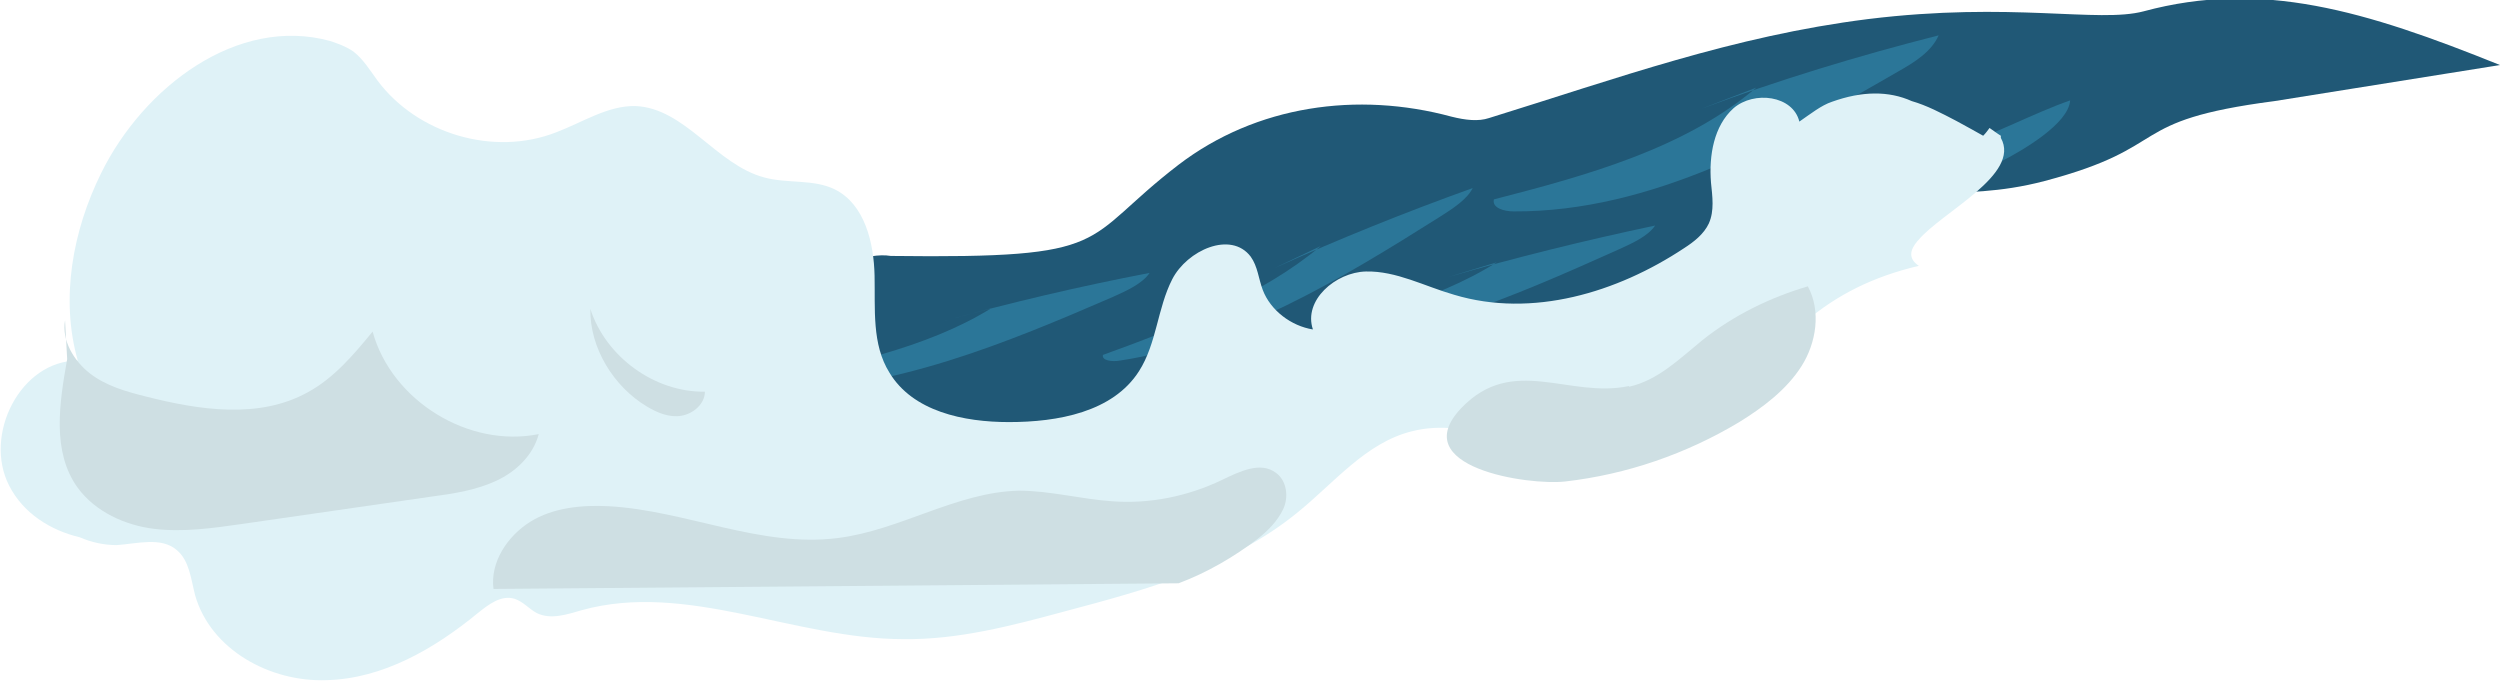
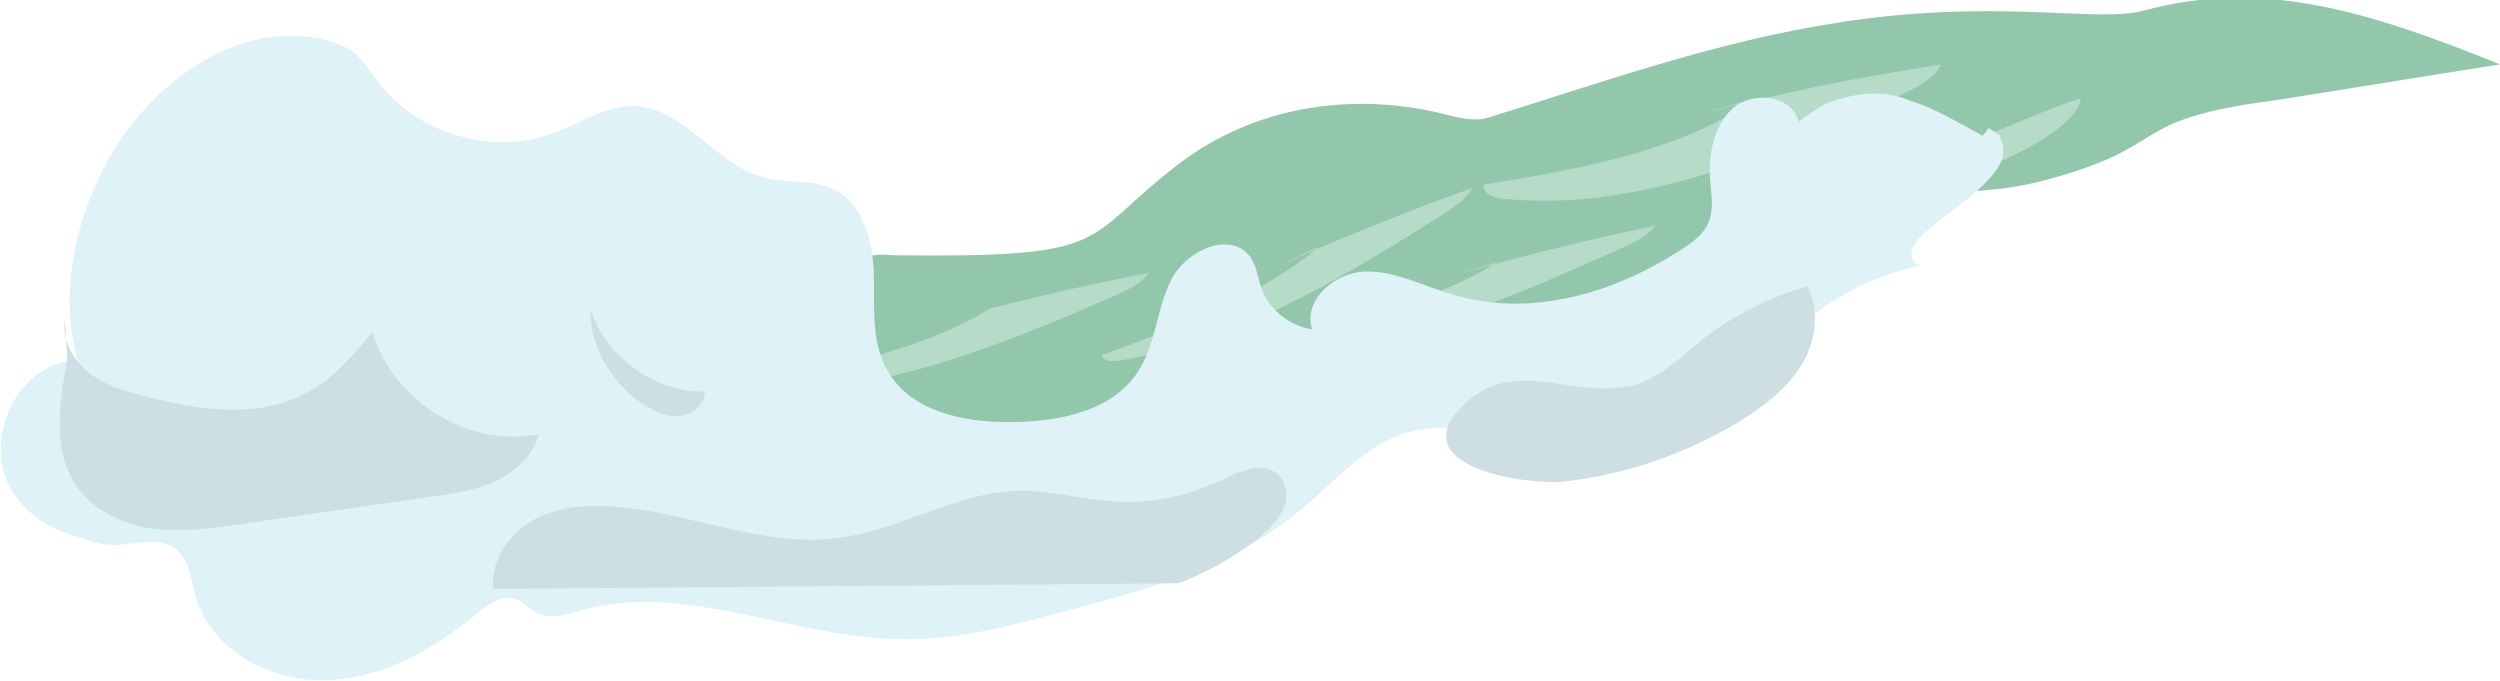
<svg xmlns="http://www.w3.org/2000/svg" id="Layer_1" data-name="Layer 1" viewBox="0 0 35.36 9.62">
  <defs>
    <style>
      .cls-1 {
-         fill: #205876;
+         fill: #dff2f7;
      }

      .cls-1, .cls-2, .cls-3, .cls-4 {
        stroke-width: 0px;
      }

      .cls-2 {
-         fill: #dff2f7;
+         fill: #cedfe3;
      }

      .cls-3 {
-         fill: #cedfe3;
+         fill: #92c7ab;
      }

      .cls-4 {
-         fill: #2b7698;
+         fill: #b6dbc8;
      }
    </style>
  </defs>
-   <path class="cls-1" d="M32.17,1.43c-2.15.28-1.4.64-3.25,1.13-1.29.34-1.96-.07-3.08.66-1.25.82-2.56,1.56-3.94,2.13-2.35.97-4.87,1.42-7.34,1.97-1.63.36-3.29.57-4.96.55-2.02-.02.62-.38-1.1-1.64-.41-.3-.8-.64-1.09-1.06-.57-.81.6-.25.86-1.2.7.05,1.16.45,1.87.48.66.02,1.78-.94,2.46-.83,3.22.04,2.65-.2,4.07-1.29,1.1-.84,2.53-1.04,3.86-.68.2.05.38.07.53.02,1.81-.56,3.45-1.16,5.36-1.4,2.03-.25,3.26.06,3.9-.11,1.67-.45,3.13-.01,5.04.76" />
-   <path class="cls-4" d="M25.96,2.54c-.52.13-1.04.26-1.58.26.56-.02,1.11-.04,1.67-.07.33-.01.67-.03,1-.07.44-.06.88-.18,1.28-.39.27-.14.93-.52.95-.85-.54.19-1.06.48-1.61.65s-1.14.33-1.71.47Z" />
-   <path class="cls-4" d="M14.02,4.36c-.92.57-2.13.82-3.28,1.05-.04.08.11.11.22.11,1.66,0,3.28-.67,4.78-1.32.2-.09.42-.19.52-.34-.99.19-1.97.42-2.94.69" />
-   <path class="cls-4" d="M18.68,3.48c-.83.7-1.98,1.14-3.08,1.54-.02.08.13.1.24.08,1.64-.25,3.14-1.16,4.52-2.03.19-.12.39-.25.47-.41-.95.34-1.89.72-2.8,1.13" />
-   <path class="cls-4" d="M24.84,1.24c-1.01.86-2.39,1.24-3.71,1.58-.03.12.14.17.28.17,1.95.01,3.76-1.01,5.44-1.98.23-.13.47-.28.57-.51-1.14.29-2.26.63-3.36,1.04" />
+   <path class="cls-3" d="M32.17,1.42c-2.15.28-1.4.64-3.25,1.13-1.29.34-1.96-.07-3.08.66-1.25.82-2.56,1.56-3.94,2.13-2.35.97-4.87,1.42-7.34,1.97-1.63.36-3.29.57-4.96.55-2.02-.02.62-.38-1.1-1.64-.41-.3-.8-.64-1.09-1.06-.57-.81.6-.25.86-1.2.7.05,1.16.45,1.87.48.66.02,1.78-.94,2.46-.83,3.22.04,2.65-.2,4.07-1.29,1.1-.84,2.53-1.04,3.86-.68.2.05.38.07.53.02,1.81-.56,3.45-1.16,5.36-1.4,2.03-.25,3.26.06,3.9-.11,1.67-.45,3.13-.01,5.04.76" />
+   <path class="cls-4" d="M26.07,2.43c-.52.12-1.05.23-1.58.21.56,0,1.11-.02,1.67-.02.33,0,.67,0,1-.05.44-.05.88-.16,1.29-.36.28-.13.95-.49.98-.82-.55.17-1.07.45-1.63.61s-1.15.29-1.73.42Z" />
+   <path class="cls-4" d="M14.01,4.36c-.92.57-2.13.82-3.28,1.05-.04.08.11.11.22.11,1.66,0,3.28-.67,4.78-1.32.2-.09.42-.19.52-.34-.99.19-1.97.42-2.94.69" />
+   <path class="cls-4" d="M18.67,3.48c-.83.7-1.98,1.14-3.08,1.54-.02.08.13.1.24.08,1.64-.25,3.14-1.16,4.52-2.03.19-.12.39-.25.47-.41-.95.34-1.89.72-2.8,1.13" />
+   <path class="cls-4" d="M24.84,1.39c-1.09.76-2.5,1-3.85,1.22-.04.11.13.19.26.2,1.94.2,3.84-.64,5.6-1.45.24-.11.5-.24.61-.45-1.16.18-2.31.41-3.45.71" />
  <path class="cls-4" d="M21.17,3.71c-.92.58-2.12.85-3.26,1.1-.04.08.11.11.22.11,1.66-.02,3.27-.72,4.76-1.39.2-.09.42-.19.52-.34-.99.21-1.97.45-2.93.73" />
-   <path class="cls-2" d="M27.12,3.41c-.11.13-.13.25.02.35-1.31.31-2.02,1.03-2.82,2.27-.14.08-.29.16-.44.22-.46.19-.93.29-1.42.24-.85-.08-1.67-.6-2.49-.39-.65.16-1.1.73-1.62,1.15-.93.76-2.13,1.09-3.3,1.4-.74.2-1.5.4-2.27.39-1.54,0-3.07-.82-4.55-.41-.21.06-.44.14-.64.04-.11-.06-.19-.16-.31-.2-.19-.06-.37.08-.52.2-.62.51-1.35.93-2.14.95-.8.03-1.64-.43-1.86-1.2-.06-.23-.08-.49-.26-.64-.22-.19-.56-.09-.85-.07-.18,0-.36-.04-.52-.11-.42-.1-.8-.34-1-.73-.37-.72.16-1.77.97-1.77-.25-.88-.07-1.84.33-2.65C2.03,1.23,3.36.22,4.67.58c.12.04.23.08.33.15.14.11.23.26.34.41.56.75,1.64,1.08,2.53.73.37-.14.73-.38,1.12-.37.7.03,1.14.83,1.82,1.01.33.09.7.02,1,.17.42.21.55.75.56,1.22s-.04.97.21,1.37c.33.55,1.05.7,1.69.7.69,0,1.47-.14,1.84-.72.25-.39.26-.89.47-1.3.21-.41.83-.69,1.11-.32.1.14.11.31.17.47.11.29.4.51.71.56-.14-.41.32-.81.75-.82.43-.01.83.21,1.25.33,1.1.33,2.3-.03,3.25-.66.14-.09.28-.2.35-.35.08-.18.05-.38.03-.58-.03-.38.04-.8.32-1.05.29-.25.84-.18.93.19.16-.11.31-.23.46-.28q.64-.23,1.13-.01c.21.06.42.17.63.28.15.08.29.16.38.21.04-.04.06-.07.09-.11.06.04.11.08.16.11,0,.01,0,.02,0,.03.29.52-.84,1.05-1.17,1.45Z" />
-   <path class="cls-3" d="M.92,4.53c-.05.28.12.57.35.75s.52.26.8.33c.75.19,1.59.32,2.28-.06.37-.2.65-.53.92-.86.27.98,1.36,1.65,2.35,1.45-.08.3-.32.53-.6.66s-.59.18-.89.22c-.9.13-1.8.26-2.7.39-.42.06-.84.12-1.25.07s-.83-.24-1.08-.58c-.37-.51-.26-1.2-.15-1.82" />
-   <path class="cls-3" d="M6.98,8.33c-.05-.38.2-.75.52-.95s.73-.24,1.11-.22c1.09.06,2.15.59,3.24.45.88-.11,1.68-.65,2.56-.67.44,0,.88.12,1.32.15.53.04,1.07-.07,1.55-.3.25-.12.55-.27.77-.1.15.11.18.34.1.51s-.22.31-.36.42c-.34.26-.72.48-1.12.63" />
-   <path class="cls-3" d="M23.04,5.47c.41-.09.72-.4,1.04-.66.44-.35.95-.6,1.49-.76.19.35.12.8-.09,1.13s-.54.58-.88.79c-.75.45-1.59.74-2.46.84-.52.06-2.27-.2-1.47-1.04.73-.76,1.52-.13,2.37-.31Z" />
-   <path class="cls-3" d="M9.97,5.54c0,.17-.16.31-.33.34s-.34-.04-.49-.13c-.47-.28-.81-.83-.8-1.38.22.68.91,1.18,1.62,1.17Z" />
+   <path class="cls-1" d="M27.12,3.41c-.11.13-.13.25.02.35-1.31.31-2.02,1.03-2.82,2.27-.14.08-.29.16-.44.22-.46.19-.93.29-1.42.24-.85-.08-1.67-.6-2.49-.39-.65.16-1.1.73-1.62,1.15-.93.76-2.13,1.09-3.3,1.4-.74.2-1.5.4-2.27.39-1.54,0-3.07-.82-4.55-.41-.21.06-.44.14-.64.04-.11-.06-.19-.16-.31-.2-.19-.06-.37.08-.52.2-.62.51-1.35.93-2.14.95-.8.03-1.64-.43-1.86-1.2-.06-.23-.08-.49-.26-.64-.22-.19-.56-.09-.85-.07-.18,0-.36-.04-.52-.11-.42-.1-.8-.34-1-.73-.37-.72.16-1.77.97-1.77-.25-.88-.07-1.84.33-2.65C2.02,1.23,3.36.22,4.66.58c.12.04.23.08.33.15.14.11.23.26.34.41.56.75,1.64,1.08,2.53.73.37-.14.73-.38,1.12-.37.7.03,1.14.83,1.82,1.01.33.09.7.02,1,.17.42.21.55.75.56,1.22s-.04.97.21,1.37c.33.55,1.05.7,1.69.7.69,0,1.47-.14,1.84-.72.25-.39.26-.89.47-1.3.21-.41.83-.69,1.11-.32.1.14.11.31.17.47.11.29.4.51.71.56-.14-.41.32-.81.75-.82.43-.01.83.21,1.25.33,1.1.33,2.3-.03,3.25-.66.14-.09.28-.2.35-.35.08-.18.05-.38.03-.58-.03-.38.04-.8.32-1.05.29-.25.84-.18.93.19.16-.11.31-.23.46-.28q.64-.23,1.13-.01c.21.06.42.17.63.28.15.08.29.16.38.21.04-.04.06-.07.09-.11.06.04.11.08.16.11,0,.01,0,.02,0,.03.29.52-.84,1.05-1.17,1.45Z" />
+   <path class="cls-2" d="M.92,4.53c-.05.28.12.57.35.75s.52.26.8.33c.75.19,1.59.32,2.28-.06.37-.2.65-.53.92-.86.27.98,1.36,1.65,2.35,1.45-.08.3-.32.53-.6.66s-.59.18-.89.22c-.9.13-1.8.26-2.7.39-.42.06-.84.12-1.25.07s-.83-.24-1.08-.58c-.37-.51-.26-1.2-.15-1.82" />
+   <path class="cls-2" d="M6.98,8.33c-.05-.38.2-.75.52-.95s.73-.24,1.11-.22c1.09.06,2.15.59,3.24.45.88-.11,1.68-.65,2.56-.67.44,0,.88.12,1.32.15.53.04,1.07-.07,1.55-.3.25-.12.55-.27.77-.1.15.11.18.34.1.51s-.22.31-.36.42c-.34.26-.72.48-1.12.63" />
+   <path class="cls-2" d="M23.03,5.47c.41-.09.72-.4,1.04-.66.44-.35.95-.6,1.49-.76.19.35.12.8-.09,1.13s-.54.58-.88.79c-.75.45-1.59.74-2.46.84-.52.06-2.27-.2-1.47-1.04.73-.76,1.52-.13,2.37-.31Z" />
+   <path class="cls-2" d="M9.97,5.54c0,.17-.16.31-.33.34s-.34-.04-.49-.13c-.47-.28-.81-.83-.8-1.38.22.68.91,1.18,1.62,1.17Z" />
</svg>
